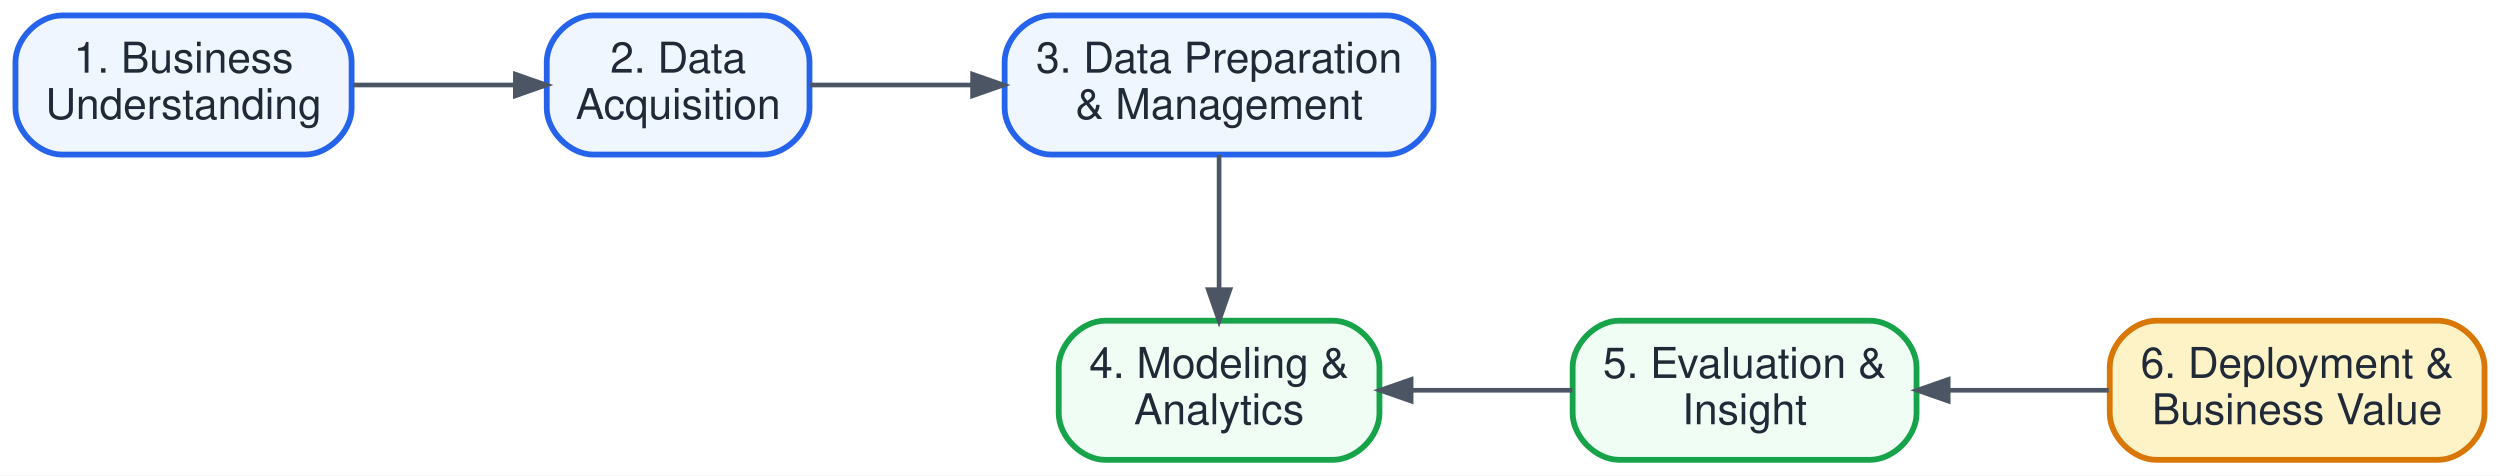
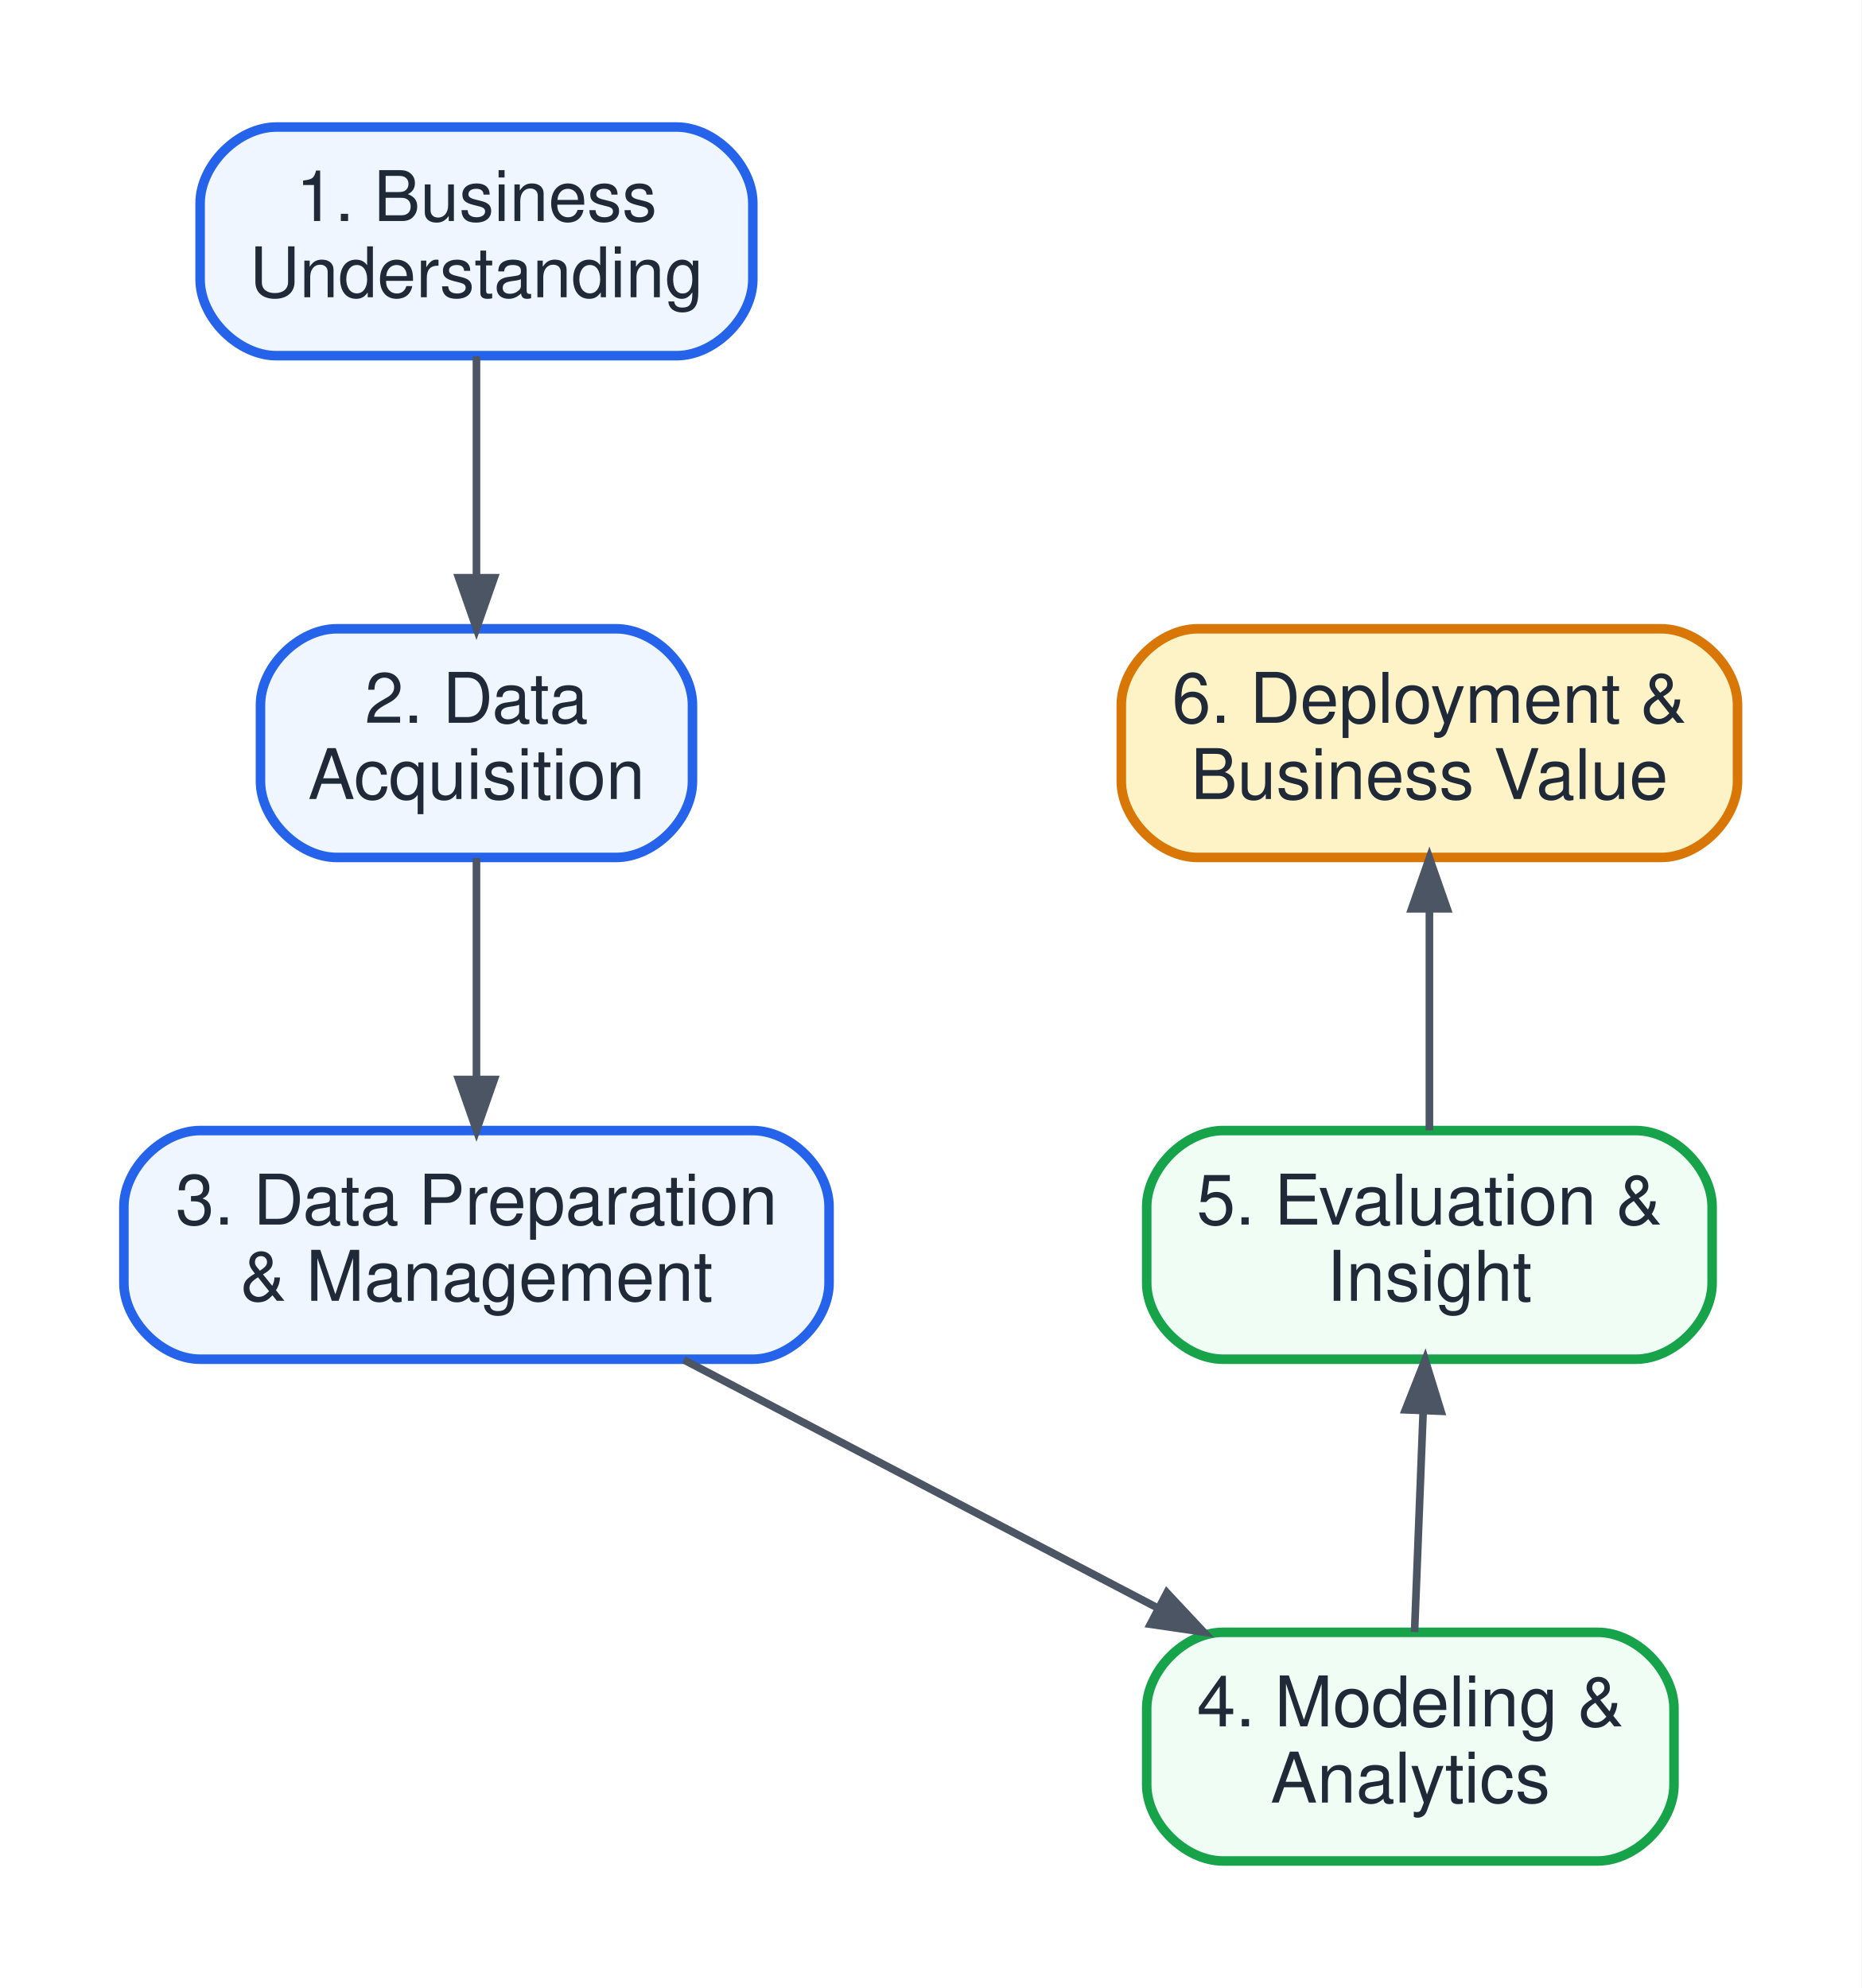
- <svg xmlns="http://www.w3.org/2000/svg" width="647pt" height="123pt" viewBox="0.00 0.00 647.00 123.00">
-   <g id="graph0" class="graph" transform="scale(1 1) rotate(0) translate(4 119)">
-     <polygon fill="#ffffff" stroke="transparent" points="-4,4 -4,-119 643,-119 643,4 -4,4" />
+ <svg xmlns="http://www.w3.org/2000/svg" width="293pt" height="313pt" viewBox="0.00 0.00 293.00 313.00">
+   <g id="graph0" class="graph" transform="scale(1 1) rotate(0) translate(4 309)">
+     <polygon fill="#ffffff" stroke="transparent" points="-4,4 -4,-309 289,-309 289,4 -4,4" />
+     <g id="clust1" class="cluster">
+       <polygon fill="#ffffff" stroke="transparent" points="8,-87 8,-297 134,-297 134,-87 8,-87" />
+     </g>
+     <g id="clust2" class="cluster">
+       <polygon fill="#ffffff" stroke="transparent" points="165,-8 165,-218 277,-218 277,-8 165,-8" />
+     </g>
    <g id="node1" class="node">
-       <path fill="#eff6ff" stroke="#2563eb" stroke-width="1.5" d="M75,-115C75,-115 12,-115 12,-115 6,-115 0,-109 0,-103 0,-103 0,-91 0,-91 0,-85 6,-79 12,-79 12,-79 75,-79 75,-79 81,-79 87,-85 87,-91 87,-91 87,-103 87,-103 87,-109 81,-115 75,-115" />
-       <text text-anchor="middle" x="43.5" y="-100.2" font-family="Helvetica,Arial,sans-serif" font-size="11.00" fill="#1f2937">1. Business</text>
-       <text text-anchor="middle" x="43.5" y="-88.2" font-family="Helvetica,Arial,sans-serif" font-size="11.00" fill="#1f2937">Understanding</text>
+       <path fill="#eff6ff" stroke="#2563eb" stroke-width="1.5" d="M102.5,-289C102.5,-289 39.5,-289 39.5,-289 33.5,-289 27.5,-283 27.5,-277 27.5,-277 27.5,-265 27.5,-265 27.5,-259 33.5,-253 39.5,-253 39.5,-253 102.5,-253 102.5,-253 108.5,-253 114.5,-259 114.5,-265 114.5,-265 114.5,-277 114.5,-277 114.5,-283 108.5,-289 102.5,-289" />
+       <text text-anchor="middle" x="71" y="-274.2" font-family="Helvetica,Arial,sans-serif" font-size="11.00" fill="#1f2937">1. Business</text>
+       <text text-anchor="middle" x="71" y="-262.2" font-family="Helvetica,Arial,sans-serif" font-size="11.00" fill="#1f2937">Understanding</text>
    </g>
    <g id="node2" class="node">
-       <path fill="#eff6ff" stroke="#2563eb" stroke-width="1.5" d="M193.5,-115C193.5,-115 149.5,-115 149.5,-115 143.5,-115 137.5,-109 137.5,-103 137.5,-103 137.5,-91 137.5,-91 137.5,-85 143.5,-79 149.5,-79 149.5,-79 193.5,-79 193.5,-79 199.5,-79 205.5,-85 205.5,-91 205.5,-91 205.5,-103 205.5,-103 205.5,-109 199.5,-115 193.5,-115" />
-       <text text-anchor="middle" x="171.5" y="-100.2" font-family="Helvetica,Arial,sans-serif" font-size="11.00" fill="#1f2937">2. Data</text>
-       <text text-anchor="middle" x="171.5" y="-88.2" font-family="Helvetica,Arial,sans-serif" font-size="11.00" fill="#1f2937">Acquisition</text>
+       <path fill="#eff6ff" stroke="#2563eb" stroke-width="1.5" d="M93,-210C93,-210 49,-210 49,-210 43,-210 37,-204 37,-198 37,-198 37,-186 37,-186 37,-180 43,-174 49,-174 49,-174 93,-174 93,-174 99,-174 105,-180 105,-186 105,-186 105,-198 105,-198 105,-204 99,-210 93,-210" />
+       <text text-anchor="middle" x="71" y="-195.2" font-family="Helvetica,Arial,sans-serif" font-size="11.00" fill="#1f2937">2. Data</text>
+       <text text-anchor="middle" x="71" y="-183.2" font-family="Helvetica,Arial,sans-serif" font-size="11.00" fill="#1f2937">Acquisition</text>
    </g>
    <g id="edge1" class="edge">
-       <path fill="none" stroke="#4b5563" stroke-width="1.2" d="M87.5,-97C101.4,-97 115.29,-97 129.19,-97" />
-       <polygon fill="#4b5563" stroke="#4b5563" stroke-width="1.2" points="129.38,-99.8 137.38,-97 129.37,-94.2 129.38,-99.8" />
+       <path fill="none" stroke="#4b5563" stroke-width="1.2" d="M71,-252.91C71,-242.74 71,-229.65 71,-218.3" />
+       <polygon fill="#4b5563" stroke="#4b5563" stroke-width="1.2" points="73.8,-218.04 71,-210.04 68.2,-218.04 73.8,-218.04" />
    </g>
    <g id="node3" class="node">
-       <path fill="#eff6ff" stroke="#2563eb" stroke-width="1.5" d="M355,-115C355,-115 268,-115 268,-115 262,-115 256,-109 256,-103 256,-103 256,-91 256,-91 256,-85 262,-79 268,-79 268,-79 355,-79 355,-79 361,-79 367,-85 367,-91 367,-91 367,-103 367,-103 367,-109 361,-115 355,-115" />
-       <text text-anchor="middle" x="311.5" y="-100.2" font-family="Helvetica,Arial,sans-serif" font-size="11.00" fill="#1f2937">3. Data Preparation</text>
-       <text text-anchor="middle" x="311.5" y="-88.2" font-family="Helvetica,Arial,sans-serif" font-size="11.00" fill="#1f2937">&amp; Management</text>
+       <path fill="#eff6ff" stroke="#2563eb" stroke-width="1.5" d="M114.5,-131C114.5,-131 27.5,-131 27.5,-131 21.5,-131 15.5,-125 15.5,-119 15.5,-119 15.5,-107 15.5,-107 15.5,-101 21.5,-95 27.5,-95 27.5,-95 114.5,-95 114.5,-95 120.5,-95 126.5,-101 126.5,-107 126.5,-107 126.5,-119 126.5,-119 126.5,-125 120.5,-131 114.5,-131" />
+       <text text-anchor="middle" x="71" y="-116.2" font-family="Helvetica,Arial,sans-serif" font-size="11.00" fill="#1f2937">3. Data Preparation</text>
+       <text text-anchor="middle" x="71" y="-104.2" font-family="Helvetica,Arial,sans-serif" font-size="11.00" fill="#1f2937">&amp; Management</text>
    </g>
    <g id="edge2" class="edge">
-       <path fill="none" stroke="#4b5563" stroke-width="1.2" d="M205.68,-97C219.62,-97 233.55,-97 247.49,-97" />
-       <polygon fill="#4b5563" stroke="#4b5563" stroke-width="1.2" points="247.7,-99.8 255.7,-97 247.7,-94.2 247.7,-99.8" />
+       <path fill="none" stroke="#4b5563" stroke-width="1.2" d="M71,-173.91C71,-163.74 71,-150.65 71,-139.3" />
+       <polygon fill="#4b5563" stroke="#4b5563" stroke-width="1.2" points="73.8,-139.04 71,-131.04 68.2,-139.04 73.8,-139.04" />
    </g>
    <g id="node6" class="node">
-       <path fill="#f0fdf4" stroke="#16a34a" stroke-width="1.5" d="M341,-36C341,-36 282,-36 282,-36 276,-36 270,-30 270,-24 270,-24 270,-12 270,-12 270,-6 276,0 282,0 282,0 341,0 341,0 347,0 353,-6 353,-12 353,-12 353,-24 353,-24 353,-30 347,-36 341,-36" />
-       <text text-anchor="middle" x="311.5" y="-21.2" font-family="Helvetica,Arial,sans-serif" font-size="11.00" fill="#1f2937">4. Modeling &amp;</text>
-       <text text-anchor="middle" x="311.5" y="-9.2" font-family="Helvetica,Arial,sans-serif" font-size="11.00" fill="#1f2937">Analytics</text>
+       <path fill="#f0fdf4" stroke="#16a34a" stroke-width="1.5" d="M247.5,-52C247.5,-52 188.5,-52 188.5,-52 182.5,-52 176.5,-46 176.5,-40 176.5,-40 176.5,-28 176.5,-28 176.5,-22 182.5,-16 188.5,-16 188.5,-16 247.5,-16 247.5,-16 253.5,-16 259.5,-22 259.5,-28 259.5,-28 259.5,-40 259.5,-40 259.5,-46 253.5,-52 247.5,-52" />
+       <text text-anchor="middle" x="218" y="-37.2" font-family="Helvetica,Arial,sans-serif" font-size="11.00" fill="#1f2937">4. Modeling &amp;</text>
+       <text text-anchor="middle" x="218" y="-25.2" font-family="Helvetica,Arial,sans-serif" font-size="11.00" fill="#1f2937">Analytics</text>
    </g>
    <g id="edge3" class="edge">
-       <path fill="none" stroke="#4b5563" stroke-width="1.2" d="M311.5,-78.91C311.5,-68.74 311.5,-55.65 311.5,-44.3" />
-       <polygon fill="#4b5563" stroke="#4b5563" stroke-width="1.2" points="314.3,-44.04 311.5,-36.04 308.7,-44.04 314.3,-44.04" />
+       <path fill="none" stroke="#4b5563" stroke-width="1.2" d="M103.62,-94.91C125.61,-83.4 154.74,-68.14 178.1,-55.9" />
+       <polygon fill="#4b5563" stroke="#4b5563" stroke-width="1.2" points="179.68,-58.23 185.47,-52.04 177.08,-53.27 179.68,-58.23" />
    </g>
    <g id="node4" class="node">
-       <path fill="#fef3c7" stroke="#d97706" stroke-width="1.5" d="M627,-36C627,-36 554,-36 554,-36 548,-36 542,-30 542,-24 542,-24 542,-12 542,-12 542,-6 548,0 554,0 554,0 627,0 627,0 633,0 639,-6 639,-12 639,-12 639,-24 639,-24 639,-30 633,-36 627,-36" />
-       <text text-anchor="middle" x="590.5" y="-21.2" font-family="Helvetica,Arial,sans-serif" font-size="11.00" fill="#1f2937">6. Deployment &amp;</text>
-       <text text-anchor="middle" x="590.5" y="-9.2" font-family="Helvetica,Arial,sans-serif" font-size="11.00" fill="#1f2937">Business Value</text>
+       <path fill="#fef3c7" stroke="#d97706" stroke-width="1.5" d="M257.5,-210C257.5,-210 184.5,-210 184.5,-210 178.5,-210 172.5,-204 172.5,-198 172.5,-198 172.5,-186 172.5,-186 172.5,-180 178.5,-174 184.5,-174 184.5,-174 257.5,-174 257.5,-174 263.5,-174 269.5,-180 269.5,-186 269.5,-186 269.5,-198 269.5,-198 269.5,-204 263.5,-210 257.5,-210" />
+       <text text-anchor="middle" x="221" y="-195.2" font-family="Helvetica,Arial,sans-serif" font-size="11.00" fill="#1f2937">6. Deployment &amp;</text>
+       <text text-anchor="middle" x="221" y="-183.2" font-family="Helvetica,Arial,sans-serif" font-size="11.00" fill="#1f2937">Business Value</text>
    </g>
    <g id="node5" class="node">
-       <path fill="#f0fdf4" stroke="#16a34a" stroke-width="1.5" d="M480,-36C480,-36 415,-36 415,-36 409,-36 403,-30 403,-24 403,-24 403,-12 403,-12 403,-6 409,0 415,0 415,0 480,0 480,0 486,0 492,-6 492,-12 492,-12 492,-24 492,-24 492,-30 486,-36 480,-36" />
-       <text text-anchor="middle" x="447.5" y="-21.2" font-family="Helvetica,Arial,sans-serif" font-size="11.00" fill="#1f2937">5. Evaluation &amp;</text>
-       <text text-anchor="middle" x="447.5" y="-9.2" font-family="Helvetica,Arial,sans-serif" font-size="11.00" fill="#1f2937">Insight</text>
+       <path fill="#f0fdf4" stroke="#16a34a" stroke-width="1.5" d="M253.5,-131C253.5,-131 188.5,-131 188.5,-131 182.5,-131 176.5,-125 176.5,-119 176.5,-119 176.5,-107 176.5,-107 176.5,-101 182.5,-95 188.5,-95 188.5,-95 253.5,-95 253.5,-95 259.5,-95 265.5,-101 265.5,-107 265.5,-107 265.5,-119 265.5,-119 265.5,-125 259.5,-131 253.5,-131" />
+       <text text-anchor="middle" x="221" y="-116.2" font-family="Helvetica,Arial,sans-serif" font-size="11.00" fill="#1f2937">5. Evaluation &amp;</text>
+       <text text-anchor="middle" x="221" y="-104.2" font-family="Helvetica,Arial,sans-serif" font-size="11.00" fill="#1f2937">Insight</text>
    </g>
    <g id="edge5" class="edge">
-       <path fill="none" stroke="#4b5563" stroke-width="1.2" d="M500.32,-18C514.12,-18 527.92,-18 541.73,-18" />
-       <polygon fill="#4b5563" stroke="#4b5563" stroke-width="1.2" points="500.19,-15.2 492.19,-18 500.19,-20.8 500.19,-15.2" />
+       <path fill="none" stroke="#4b5563" stroke-width="1.2" d="M221,-165.64C221,-154.29 221,-141.2 221,-131.04" />
+       <polygon fill="#4b5563" stroke="#4b5563" stroke-width="1.2" points="218.2,-165.91 221,-173.91 223.8,-165.91 218.2,-165.91" />
    </g>
    <g id="edge4" class="edge">
-       <path fill="none" stroke="#4b5563" stroke-width="1.2" d="M361.36,-18C375.22,-18 389.07,-18 402.93,-18" />
-       <polygon fill="#4b5563" stroke="#4b5563" stroke-width="1.2" points="361.2,-15.2 353.2,-18 361.2,-20.8 361.2,-15.2" />
+       <path fill="none" stroke="#4b5563" stroke-width="1.2" d="M220.01,-86.64C219.57,-75.29 219.06,-62.2 218.66,-52.04" />
+       <polygon fill="#4b5563" stroke="#4b5563" stroke-width="1.2" points="217.22,-87.03 220.33,-94.91 222.82,-86.81 217.22,-87.03" />
    </g>
  </g>
</svg>
